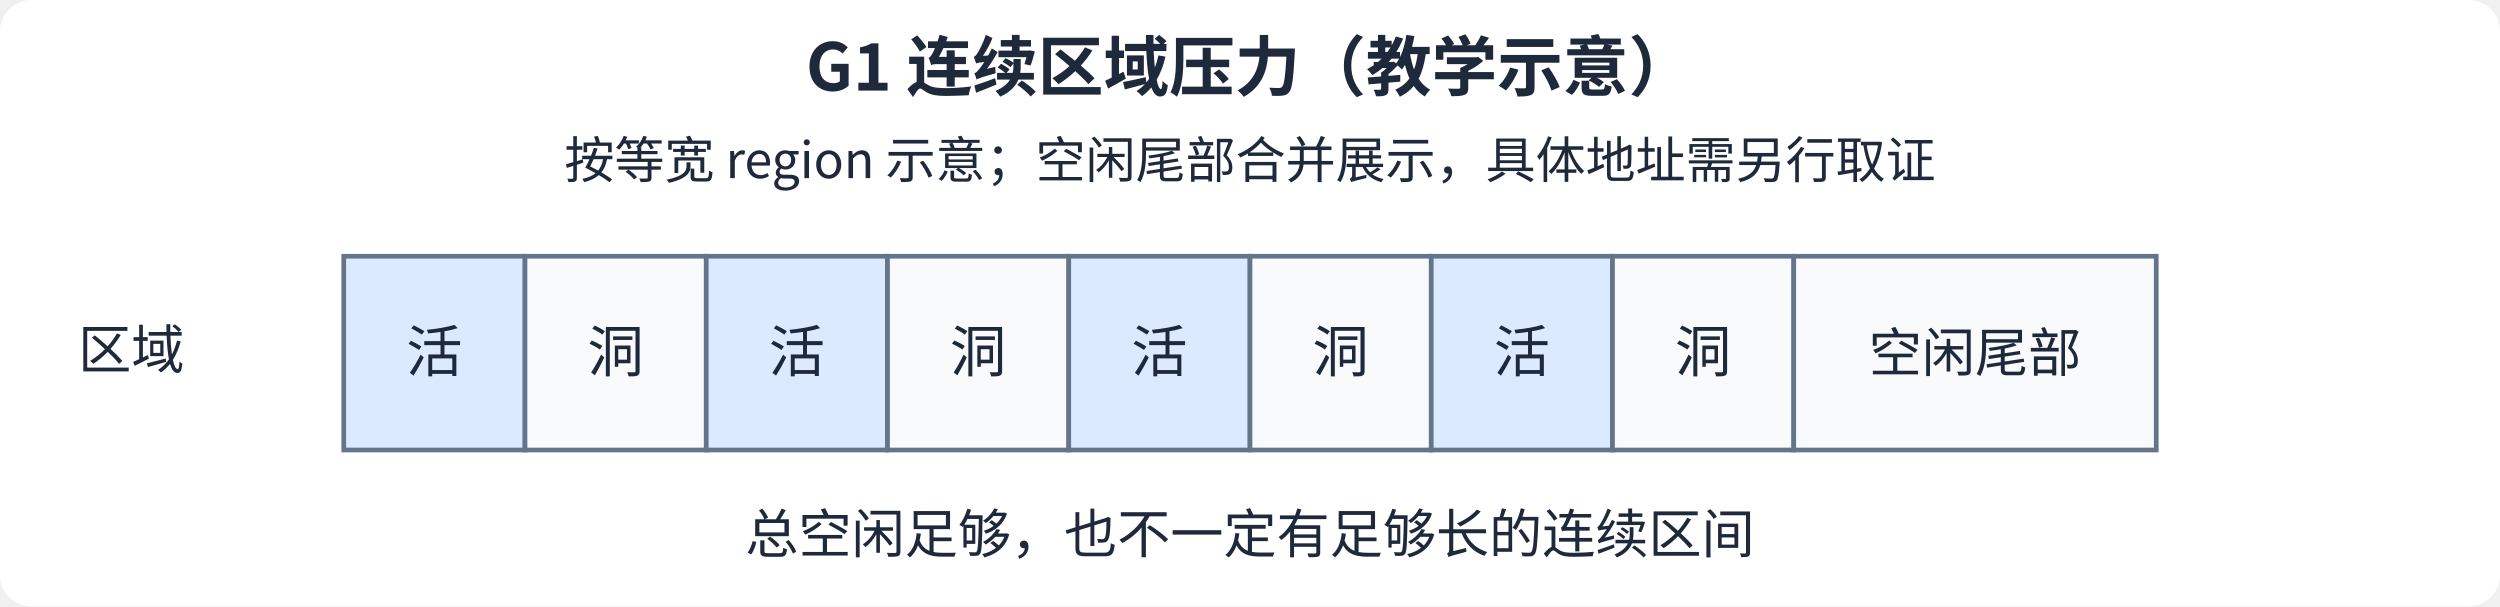
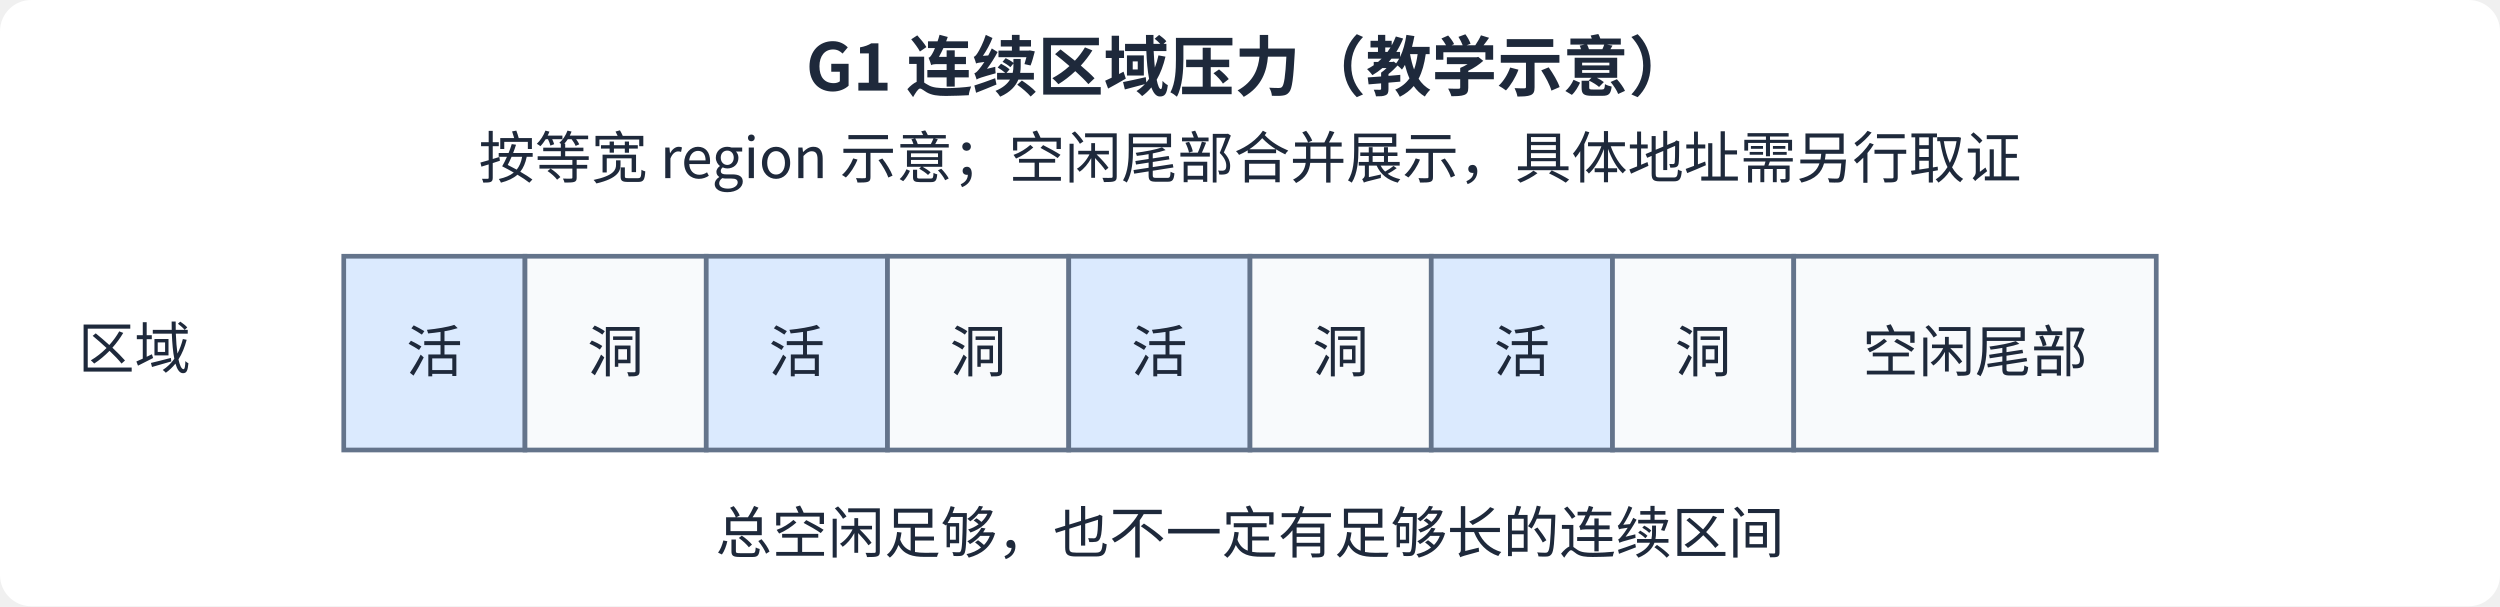
<svg xmlns="http://www.w3.org/2000/svg" width="800" height="194" viewBox="0 0 800 194" role="img" aria-labelledby="title desc">
  <defs>
    <marker id="arrow" viewBox="0 0 10 10" refX="9" refY="5" markerWidth="7" markerHeight="7" orient="auto-start-reverse">
      <path d="M0 0 L10 5 L0 10 Z" fill="#475569" />
    </marker>
  </defs>
  <style>text{font-family:"Microsoft YaHei","Noto Sans CJK SC",Arial,sans-serif;fill:#1e293b} .edge{fill:none;stroke:#475569;stroke-width:2;marker-end:url(#arrow)}</style>
  <rect width="800" height="194" rx="10" fill="#fff" />
  <text x="400" y="29" text-anchor="middle" font-size="21" font-weight="bold">G1 连续区域压力（教学示意）</text>
-   <text x="400" y="57" text-anchor="middle" font-size="16" font-weight="normal">按等宽 region 示意；空闲尾部合并展示，具体地址需另行取证</text>
-   <text x="25" y="118" text-anchor="start" font-size="17" font-weight="normal">区域</text>
+   <text x="400" y="57" text-anchor="middle" font-size="18" font-weight="normal">按等宽 region 示意；空闲尾部合并展示，具体地址需另行取证</text>
+   <text x="25" y="118" text-anchor="start" font-size="18" font-weight="normal">区域</text>
  <rect x="110" y="82" width="58" height="62" rx="0" fill="#dbeafe" stroke="#64748b" stroke-width="1.5" />
  <text x="139" y="119" text-anchor="middle" font-size="18" font-weight="normal">活</text>
  <rect x="168" y="82" width="58" height="62" rx="0" fill="#f8fafc" stroke="#64748b" stroke-width="1.5" />
  <text x="197" y="119" text-anchor="middle" font-size="18" font-weight="normal">洞</text>
  <rect x="226" y="82" width="58" height="62" rx="0" fill="#dbeafe" stroke="#64748b" stroke-width="1.5" />
  <text x="255" y="119" text-anchor="middle" font-size="18" font-weight="normal">活</text>
  <rect x="284" y="82" width="58" height="62" rx="0" fill="#f8fafc" stroke="#64748b" stroke-width="1.5" />
  <text x="313" y="119" text-anchor="middle" font-size="18" font-weight="normal">洞</text>
  <rect x="342" y="82" width="58" height="62" rx="0" fill="#dbeafe" stroke="#64748b" stroke-width="1.5" />
  <text x="371" y="119" text-anchor="middle" font-size="18" font-weight="normal">活</text>
  <rect x="400" y="82" width="58" height="62" rx="0" fill="#f8fafc" stroke="#64748b" stroke-width="1.5" />
  <text x="429" y="119" text-anchor="middle" font-size="18" font-weight="normal">洞</text>
  <rect x="458" y="82" width="58" height="62" rx="0" fill="#dbeafe" stroke="#64748b" stroke-width="1.5" />
  <text x="487" y="119" text-anchor="middle" font-size="18" font-weight="normal">活</text>
  <rect x="516" y="82" width="58" height="62" rx="0" fill="#f8fafc" stroke="#64748b" stroke-width="1.5" />
  <text x="545" y="119" text-anchor="middle" font-size="18" font-weight="normal">洞</text>
  <rect x="574" y="82" width="116" height="62" rx="0" fill="#f8fafc" stroke="#64748b" stroke-width="1.5" />
-   <text x="632" y="119" text-anchor="middle" font-size="17" font-weight="normal">空闲尾部</text>
-   <text x="400" y="177" text-anchor="middle" font-size="17" font-weight="normal">总空闲足够，也不一定有足够长的连续区间</text>
+   <text x="632" y="119" text-anchor="middle" font-size="18" font-weight="normal">空闲尾部</text>
+   <text x="400" y="177" text-anchor="middle" font-size="18" font-weight="normal">总空闲足够，也不一定有足够长的连续区间</text>
</svg>
